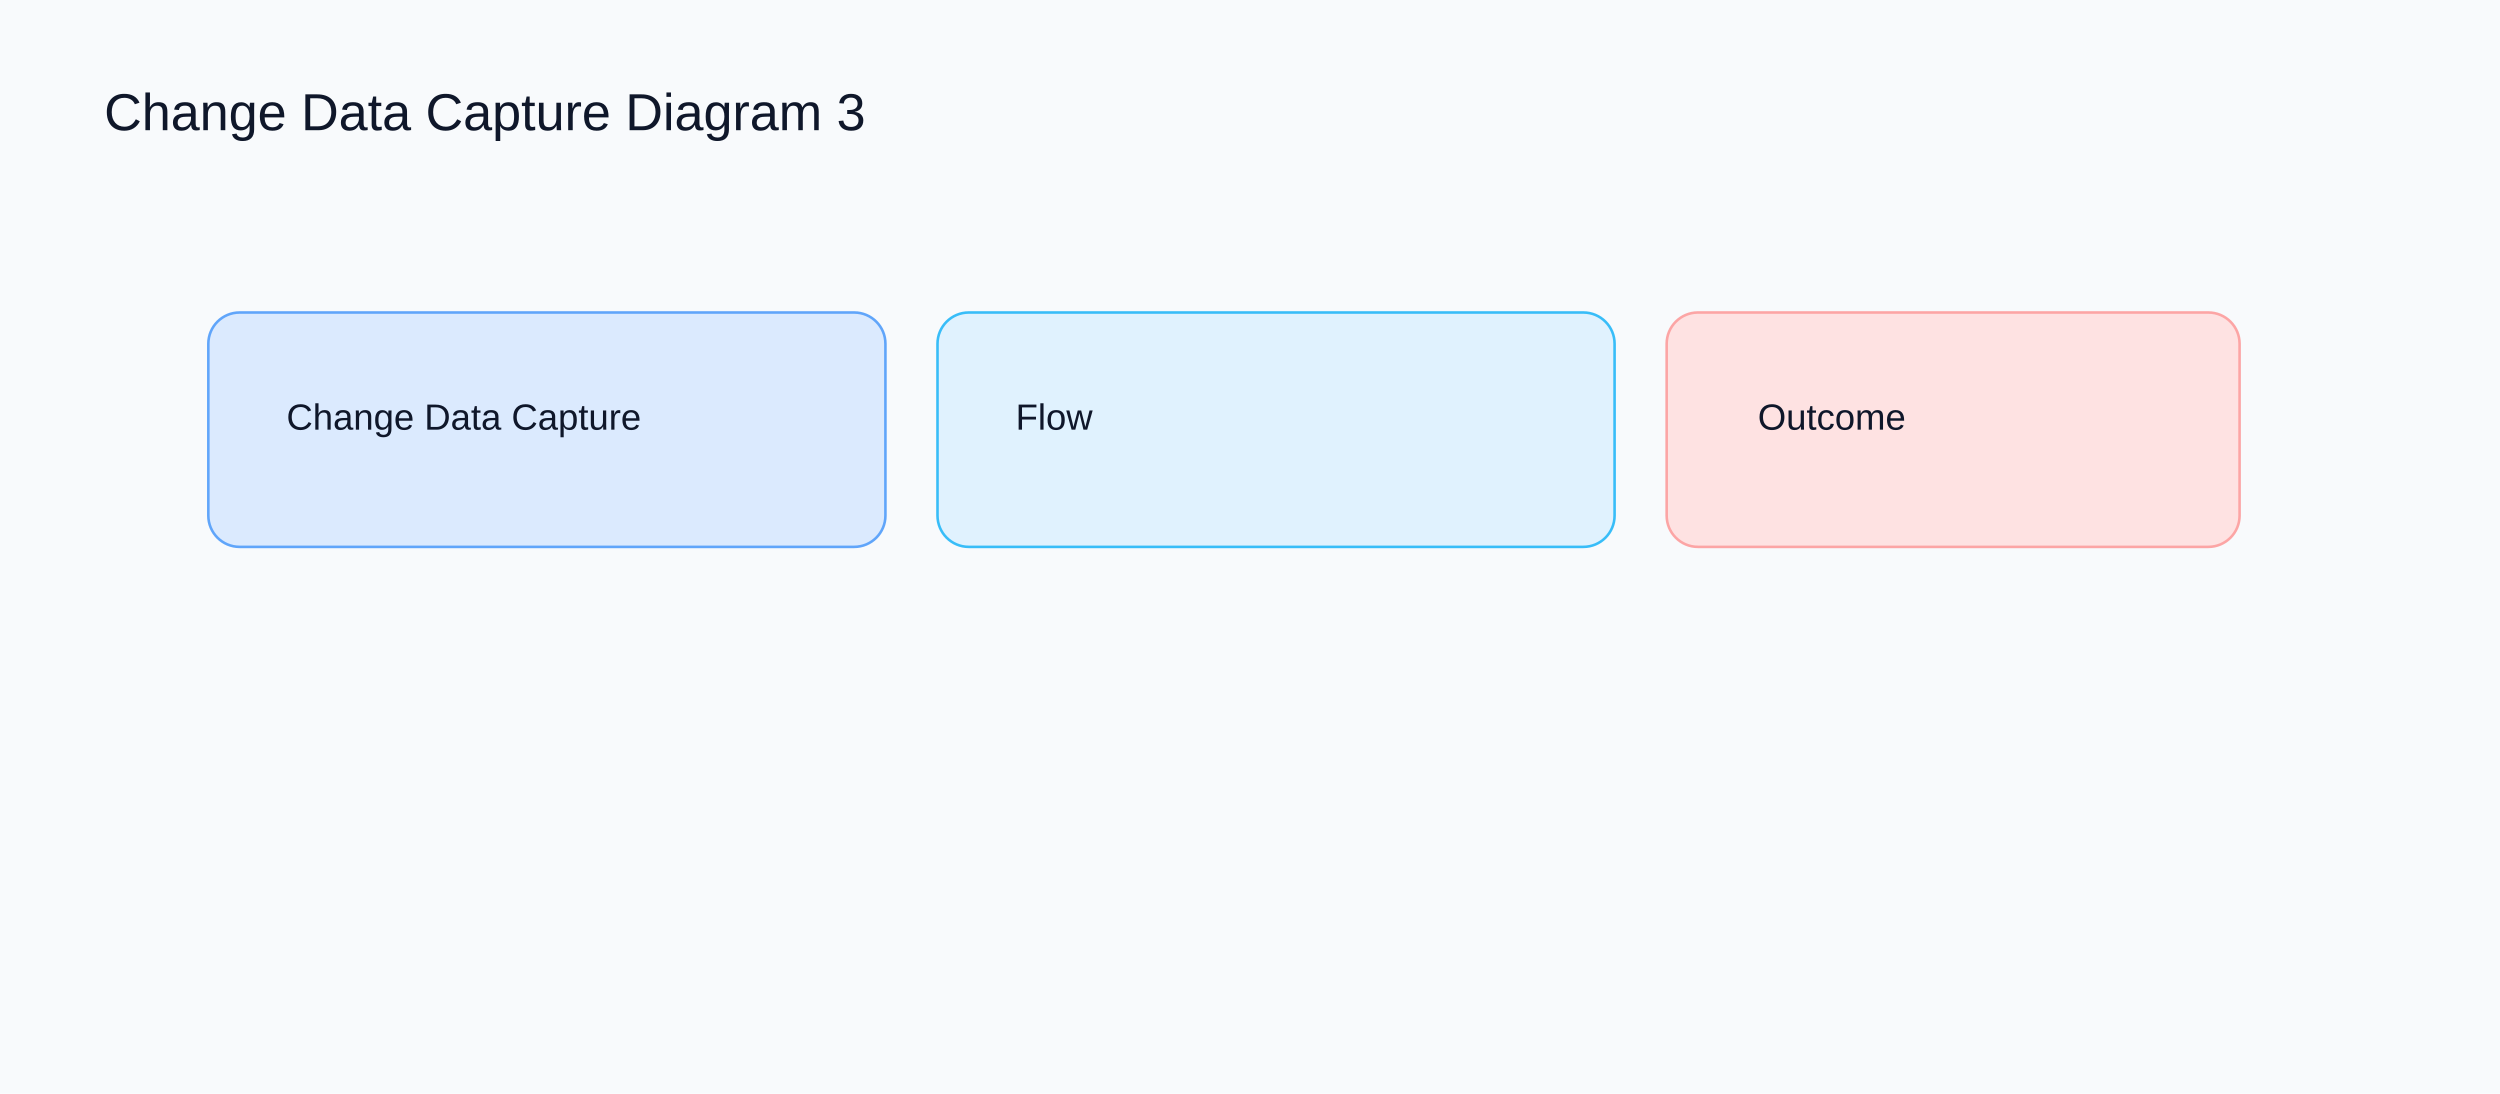
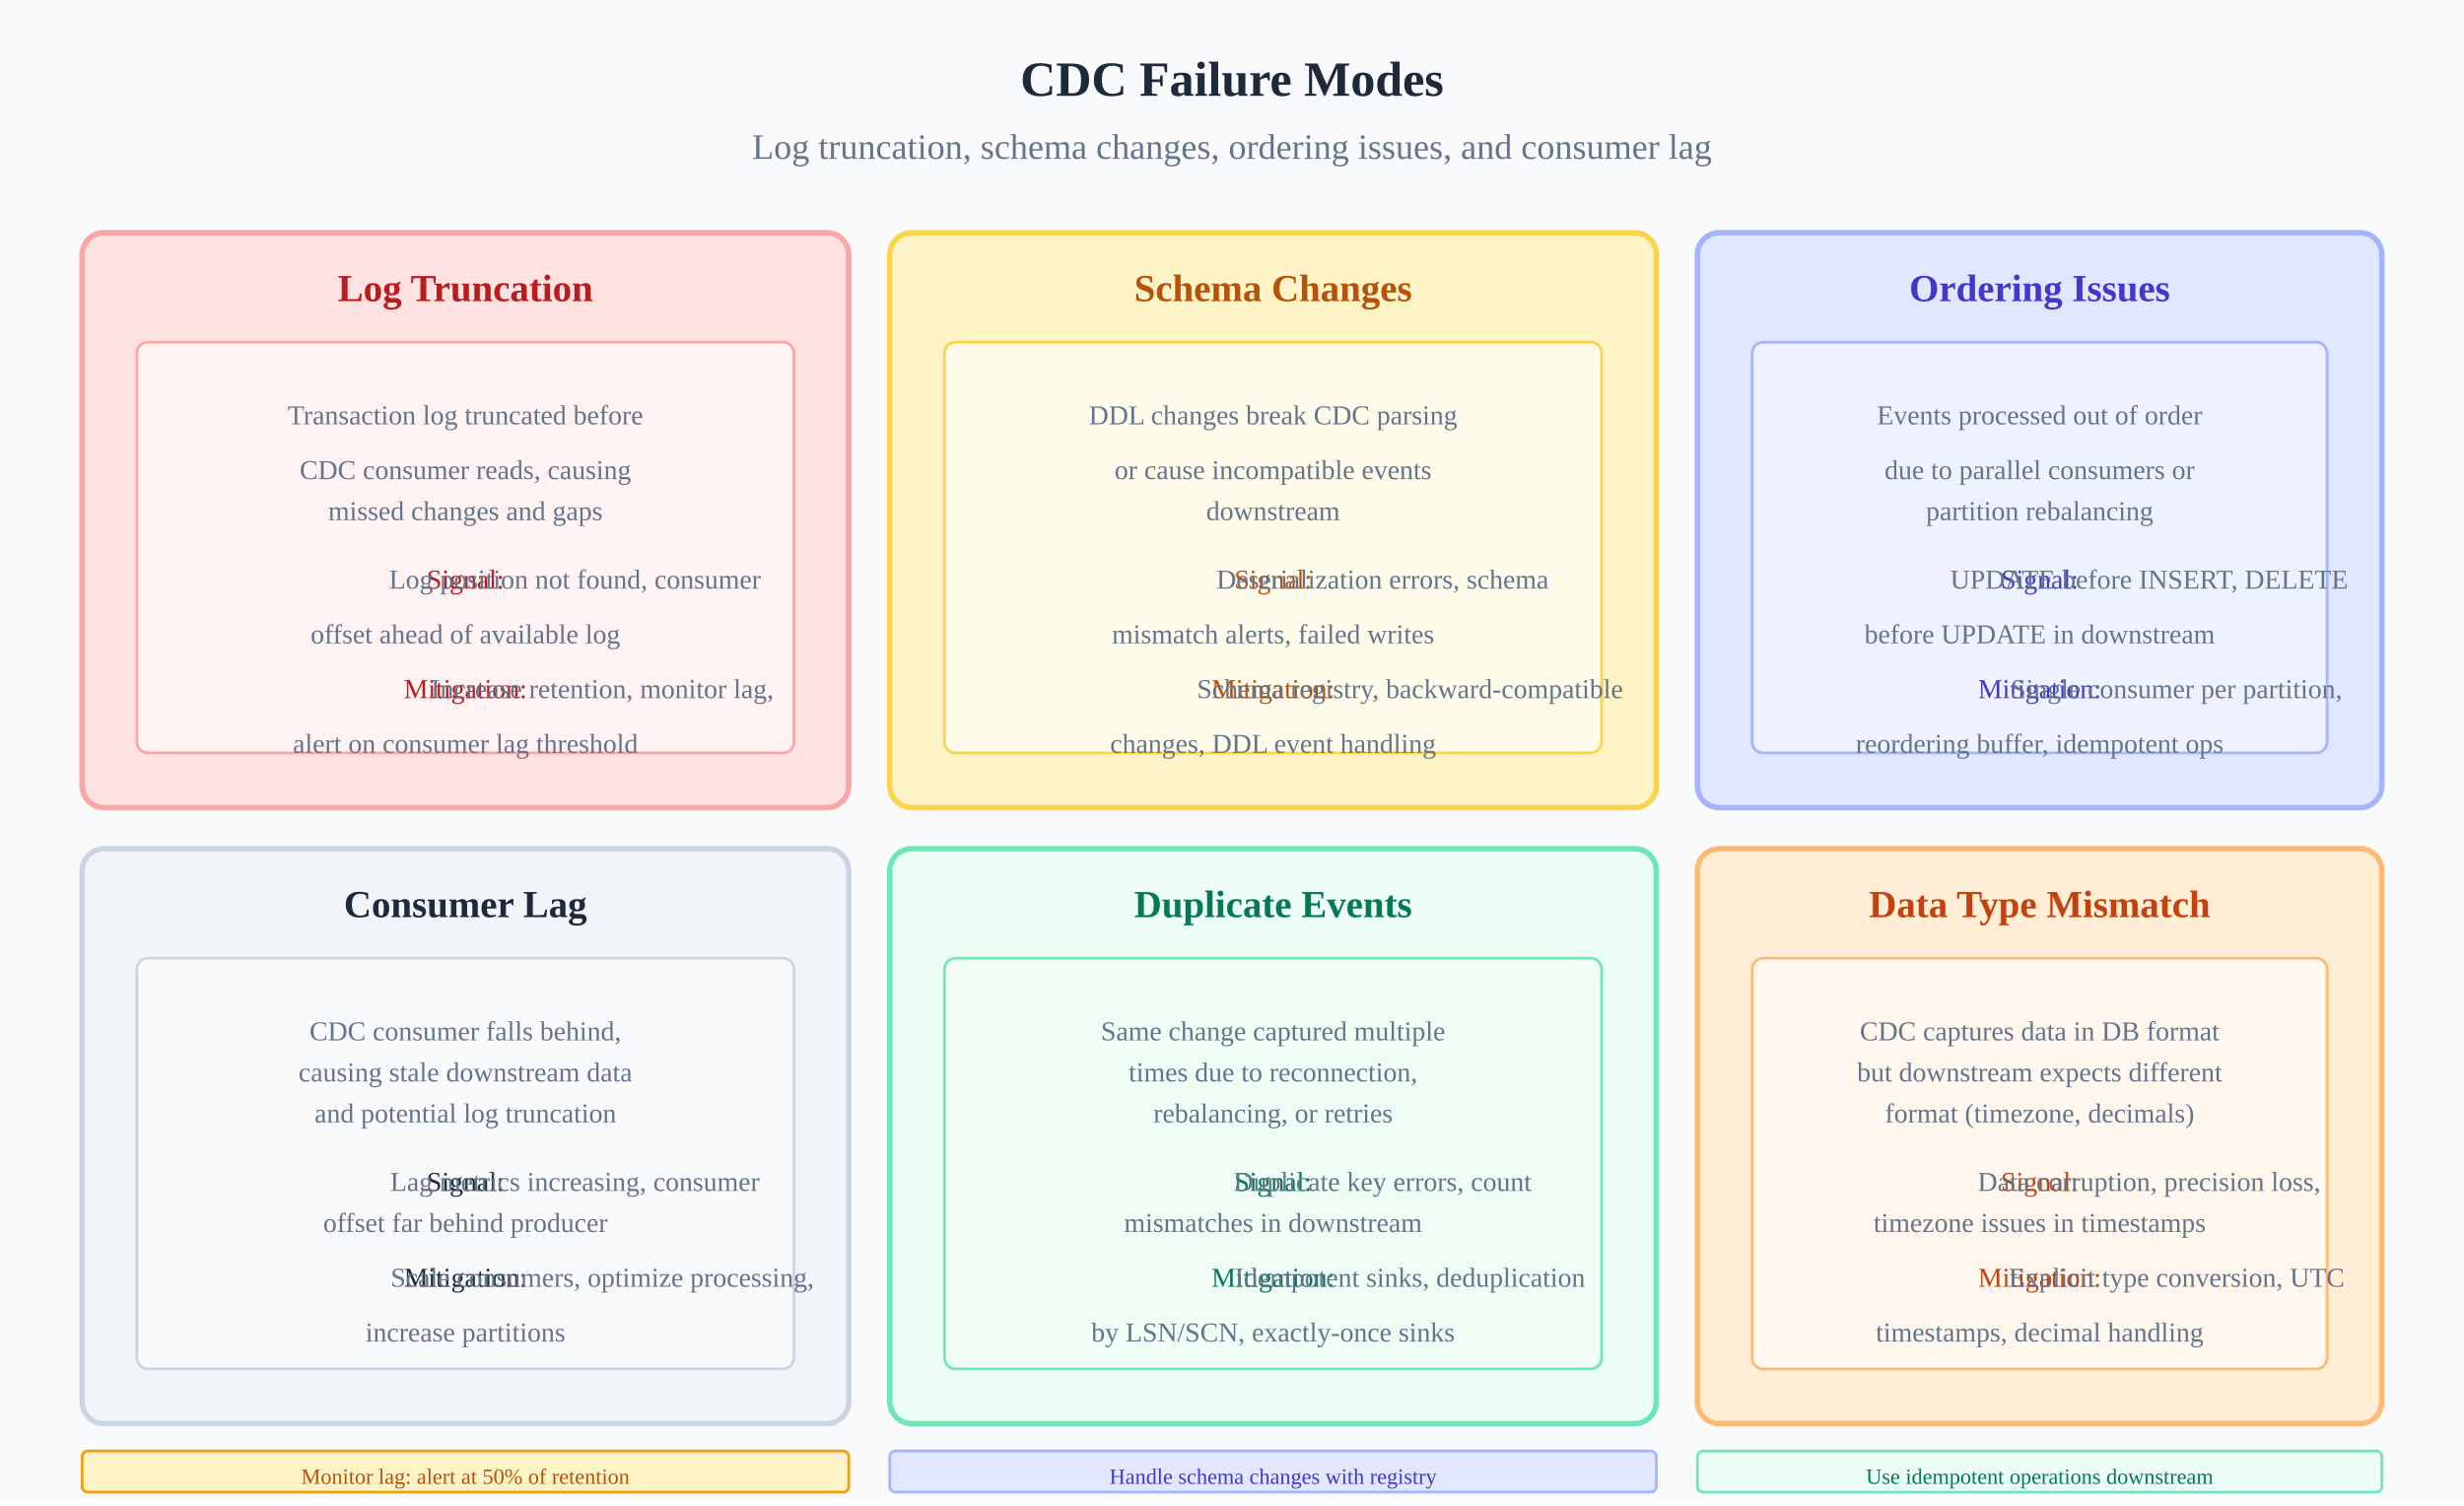
- <svg xmlns="http://www.w3.org/2000/svg" width="960" height="420" viewBox="0 0 960 420">
-   <rect width="960" height="420" fill="#f8fafc" />
-   <text x="40" y="50" font-family="Arial" font-size="20" fill="#0f172a">Change Data Capture Diagram 3</text>
-   <rect x="80" y="120" width="260" height="90" rx="12" fill="#dbeafe" stroke="#60a5fa" />
-   <text x="110" y="165" font-family="Arial" font-size="14" fill="#0f172a">Change Data Capture</text>
-   <rect x="360" y="120" width="260" height="90" rx="12" fill="#e0f2fe" stroke="#38bdf8" />
-   <text x="390" y="165" font-family="Arial" font-size="14" fill="#0f172a">Flow</text>
-   <rect x="640" y="120" width="220" height="90" rx="12" fill="#fee2e2" stroke="#fca5a5" />
-   <text x="675" y="165" font-family="Arial" font-size="14" fill="#0f172a">Outcome</text>
+ <svg xmlns="http://www.w3.org/2000/svg" viewBox="0 0 900 550" role="img" aria-labelledby="title desc">
+   <rect width="900" height="550" fill="#f8fafc" />
+   <text x="450" y="35" text-anchor="middle" font-size="18" font-weight="bold" fill="#1e293b">CDC Failure Modes</text>
+   <text x="450" y="58" text-anchor="middle" font-size="13" fill="#64748b">Log truncation, schema changes, ordering issues, and consumer lag</text>
+   <rect x="30" y="85" width="280" height="210" rx="8" fill="#fee2e2" stroke="#fca5a5" stroke-width="2" />
+   <text x="170" y="110" text-anchor="middle" font-size="14" font-weight="bold" fill="#b91c1c">Log Truncation</text>
+   <rect x="50" y="125" width="240" height="150" rx="4" fill="#fef2f2" stroke="#fca5a5" stroke-width="1" />
+   <text x="170" y="155" text-anchor="middle" font-size="10" fill="#64748b">Transaction log truncated before</text>
+   <text x="170" y="175" text-anchor="middle" font-size="10" fill="#64748b">CDC consumer reads, causing</text>
+   <text x="170" y="190" text-anchor="middle" font-size="10" fill="#64748b">missed changes and gaps</text>
+   <text x="170" y="215" text-anchor="middle" font-size="10" fill="#b91c1c">Signal:</text>
+   <text x="210" y="215" text-anchor="middle" font-size="10" fill="#64748b">Log position not found, consumer</text>
+   <text x="170" y="235" text-anchor="middle" font-size="10" fill="#64748b">offset ahead of available log</text>
+   <text x="170" y="255" text-anchor="middle" font-size="10" fill="#b91c1c">Mitigation:</text>
+   <text x="220" y="255" text-anchor="middle" font-size="10" fill="#64748b">Increase retention, monitor lag,</text>
+   <text x="170" y="275" text-anchor="middle" font-size="10" fill="#64748b">alert on consumer lag threshold</text>
+   <rect x="325" y="85" width="280" height="210" rx="8" fill="#fef3c7" stroke="#fcd34d" stroke-width="2" />
+   <text x="465" y="110" text-anchor="middle" font-size="14" font-weight="bold" fill="#b45309">Schema Changes</text>
+   <rect x="345" y="125" width="240" height="150" rx="4" fill="#fffbeb" stroke="#fcd34d" stroke-width="1" />
+   <text x="465" y="155" text-anchor="middle" font-size="10" fill="#64748b">DDL changes break CDC parsing</text>
+   <text x="465" y="175" text-anchor="middle" font-size="10" fill="#64748b">or cause incompatible events</text>
+   <text x="465" y="190" text-anchor="middle" font-size="10" fill="#64748b">downstream</text>
+   <text x="465" y="215" text-anchor="middle" font-size="10" fill="#b45309">Signal:</text>
+   <text x="505" y="215" text-anchor="middle" font-size="10" fill="#64748b">Deserialization errors, schema</text>
+   <text x="465" y="235" text-anchor="middle" font-size="10" fill="#64748b">mismatch alerts, failed writes</text>
+   <text x="465" y="255" text-anchor="middle" font-size="10" fill="#b45309">Mitigation:</text>
+   <text x="515" y="255" text-anchor="middle" font-size="10" fill="#64748b">Schema registry, backward-compatible</text>
+   <text x="465" y="275" text-anchor="middle" font-size="10" fill="#64748b">changes, DDL event handling</text>
+   <rect x="620" y="85" width="250" height="210" rx="8" fill="#e0e7ff" stroke="#a5b4fc" stroke-width="2" />
+   <text x="745" y="110" text-anchor="middle" font-size="14" font-weight="bold" fill="#4338ca">Ordering Issues</text>
+   <rect x="640" y="125" width="210" height="150" rx="4" fill="#eef2ff" stroke="#a5b4fc" stroke-width="1" />
+   <text x="745" y="155" text-anchor="middle" font-size="10" fill="#64748b">Events processed out of order</text>
+   <text x="745" y="175" text-anchor="middle" font-size="10" fill="#64748b">due to parallel consumers or</text>
+   <text x="745" y="190" text-anchor="middle" font-size="10" fill="#64748b">partition rebalancing</text>
+   <text x="745" y="215" text-anchor="middle" font-size="10" fill="#4338ca">Signal:</text>
+   <text x="785" y="215" text-anchor="middle" font-size="10" fill="#64748b">UPDATE before INSERT, DELETE</text>
+   <text x="745" y="235" text-anchor="middle" font-size="10" fill="#64748b">before UPDATE in downstream</text>
+   <text x="745" y="255" text-anchor="middle" font-size="10" fill="#4338ca">Mitigation:</text>
+   <text x="795" y="255" text-anchor="middle" font-size="10" fill="#64748b">Single consumer per partition,</text>
+   <text x="745" y="275" text-anchor="middle" font-size="10" fill="#64748b">reordering buffer, idempotent ops</text>
+   <rect x="30" y="310" width="280" height="210" rx="8" fill="#f1f5f9" stroke="#cbd5e1" stroke-width="2" />
+   <text x="170" y="335" text-anchor="middle" font-size="14" font-weight="bold" fill="#1e293b">Consumer Lag</text>
+   <rect x="50" y="350" width="240" height="150" rx="4" fill="#f8fafc" stroke="#cbd5e1" stroke-width="1" />
+   <text x="170" y="380" text-anchor="middle" font-size="10" fill="#64748b">CDC consumer falls behind,</text>
+   <text x="170" y="395" text-anchor="middle" font-size="10" fill="#64748b">causing stale downstream data</text>
+   <text x="170" y="410" text-anchor="middle" font-size="10" fill="#64748b">and potential log truncation</text>
+   <text x="170" y="435" text-anchor="middle" font-size="10" fill="#1e293b">Signal:</text>
+   <text x="210" y="435" text-anchor="middle" font-size="10" fill="#64748b">Lag metrics increasing, consumer</text>
+   <text x="170" y="450" text-anchor="middle" font-size="10" fill="#64748b">offset far behind producer</text>
+   <text x="170" y="470" text-anchor="middle" font-size="10" fill="#1e293b">Mitigation:</text>
+   <text x="220" y="470" text-anchor="middle" font-size="10" fill="#64748b">Scale consumers, optimize processing,</text>
+   <text x="170" y="490" text-anchor="middle" font-size="10" fill="#64748b">increase partitions</text>
+   <rect x="325" y="310" width="280" height="210" rx="8" fill="#ecfdf5" stroke="#6ee7b7" stroke-width="2" />
+   <text x="465" y="335" text-anchor="middle" font-size="14" font-weight="bold" fill="#047857">Duplicate Events</text>
+   <rect x="345" y="350" width="240" height="150" rx="4" fill="#f0fdf4" stroke="#6ee7b7" stroke-width="1" />
+   <text x="465" y="380" text-anchor="middle" font-size="10" fill="#64748b">Same change captured multiple</text>
+   <text x="465" y="395" text-anchor="middle" font-size="10" fill="#64748b">times due to reconnection,</text>
+   <text x="465" y="410" text-anchor="middle" font-size="10" fill="#64748b">rebalancing, or retries</text>
+   <text x="465" y="435" text-anchor="middle" font-size="10" fill="#047857">Signal:</text>
+   <text x="505" y="435" text-anchor="middle" font-size="10" fill="#64748b">Duplicate key errors, count</text>
+   <text x="465" y="450" text-anchor="middle" font-size="10" fill="#64748b">mismatches in downstream</text>
+   <text x="465" y="470" text-anchor="middle" font-size="10" fill="#047857">Mitigation:</text>
+   <text x="515" y="470" text-anchor="middle" font-size="10" fill="#64748b">Idempotent sinks, deduplication</text>
+   <text x="465" y="490" text-anchor="middle" font-size="10" fill="#64748b">by LSN/SCN, exactly-once sinks</text>
+   <rect x="620" y="310" width="250" height="210" rx="8" fill="#ffedd5" stroke="#fdba74" stroke-width="2" />
+   <text x="745" y="335" text-anchor="middle" font-size="14" font-weight="bold" fill="#c2410c">Data Type Mismatch</text>
+   <rect x="640" y="350" width="210" height="150" rx="4" fill="#fff7ed" stroke="#fdba74" stroke-width="1" />
+   <text x="745" y="380" text-anchor="middle" font-size="10" fill="#64748b">CDC captures data in DB format</text>
+   <text x="745" y="395" text-anchor="middle" font-size="10" fill="#64748b">but downstream expects different</text>
+   <text x="745" y="410" text-anchor="middle" font-size="10" fill="#64748b">format (timezone, decimals)</text>
+   <text x="745" y="435" text-anchor="middle" font-size="10" fill="#c2410c">Signal:</text>
+   <text x="785" y="435" text-anchor="middle" font-size="10" fill="#64748b">Data corruption, precision loss,</text>
+   <text x="745" y="450" text-anchor="middle" font-size="10" fill="#64748b">timezone issues in timestamps</text>
+   <text x="745" y="470" text-anchor="middle" font-size="10" fill="#c2410c">Mitigation:</text>
+   <text x="795" y="470" text-anchor="middle" font-size="10" fill="#64748b">Explicit type conversion, UTC</text>
+   <text x="745" y="490" text-anchor="middle" font-size="10" fill="#64748b">timestamps, decimal handling</text>
+   <rect x="30" y="530" width="280" height="15" rx="2" fill="#fef3c7" stroke="#f59e0b" stroke-width="1" />
+   <text x="170" y="542" text-anchor="middle" font-size="8" fill="#b45309">Monitor lag: alert at 50% of retention</text>
+   <rect x="325" y="530" width="280" height="15" rx="2" fill="#e0e7ff" stroke="#a5b4fc" stroke-width="1" />
+   <text x="465" y="542" text-anchor="middle" font-size="8" fill="#4338ca">Handle schema changes with registry</text>
+   <rect x="620" y="530" width="250" height="15" rx="2" fill="#ecfdf5" stroke="#6ee7b7" stroke-width="1" />
+   <text x="745" y="542" text-anchor="middle" font-size="8" fill="#047857">Use idempotent operations downstream</text>
+   <defs>
+     <marker id="arrow" markerWidth="10" markerHeight="7" refX="9" refY="3.5" orient="auto">
+       <polygon points="0 0, 10 3.5, 0 7" fill="#64748b" />
+     </marker>
+   </defs>
</svg>
